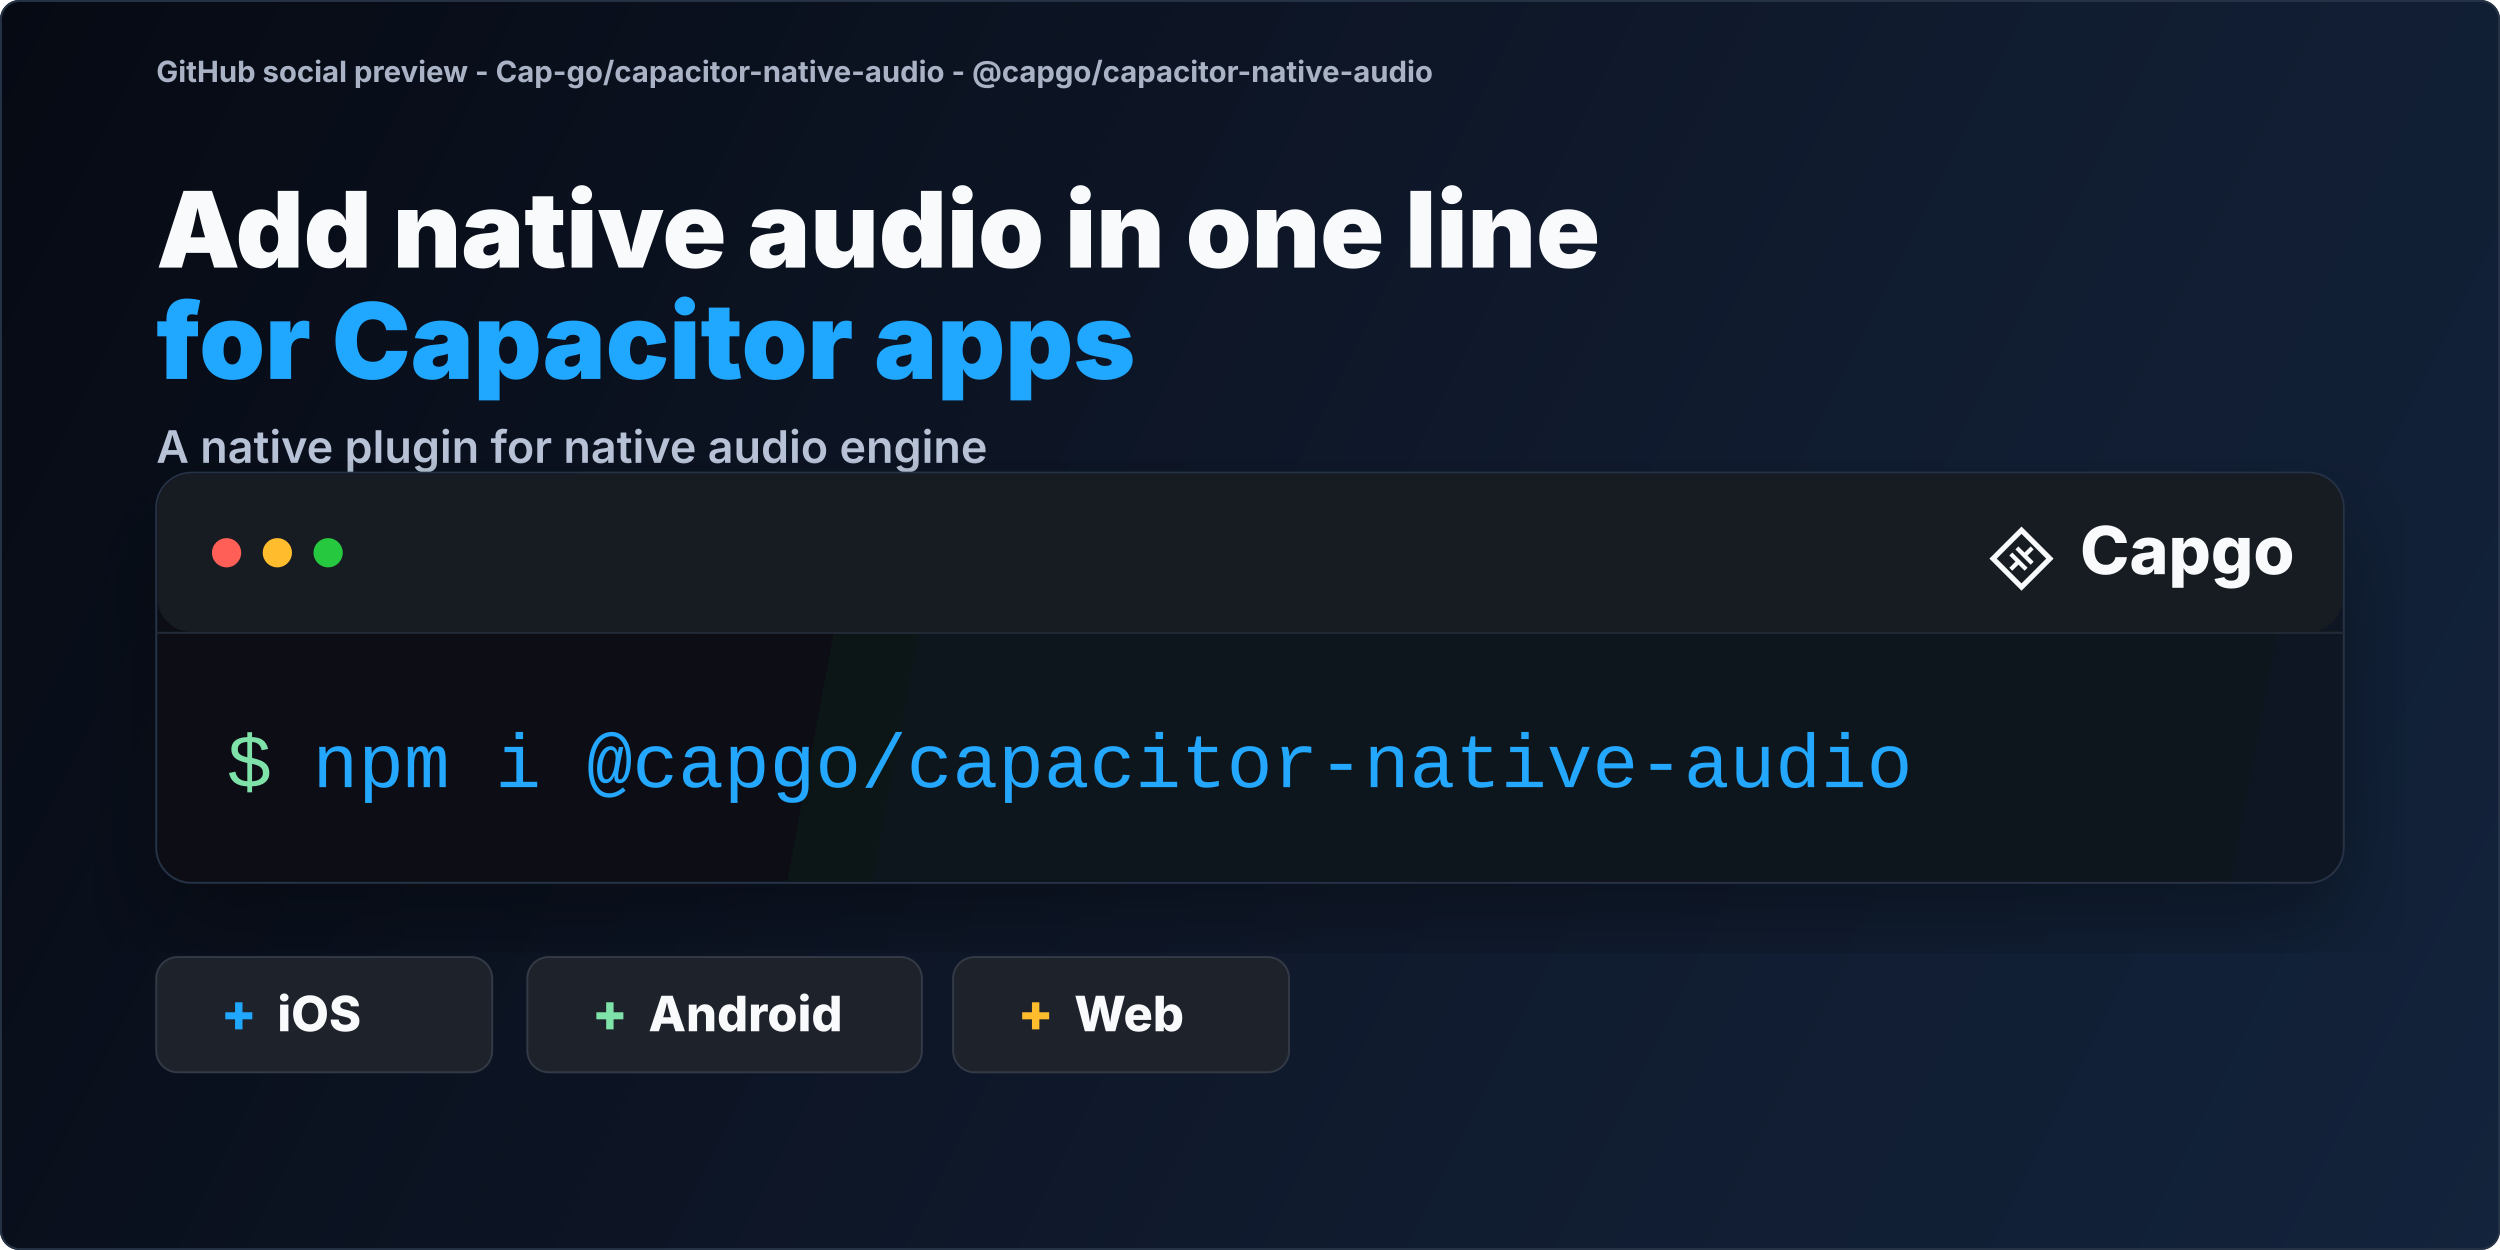
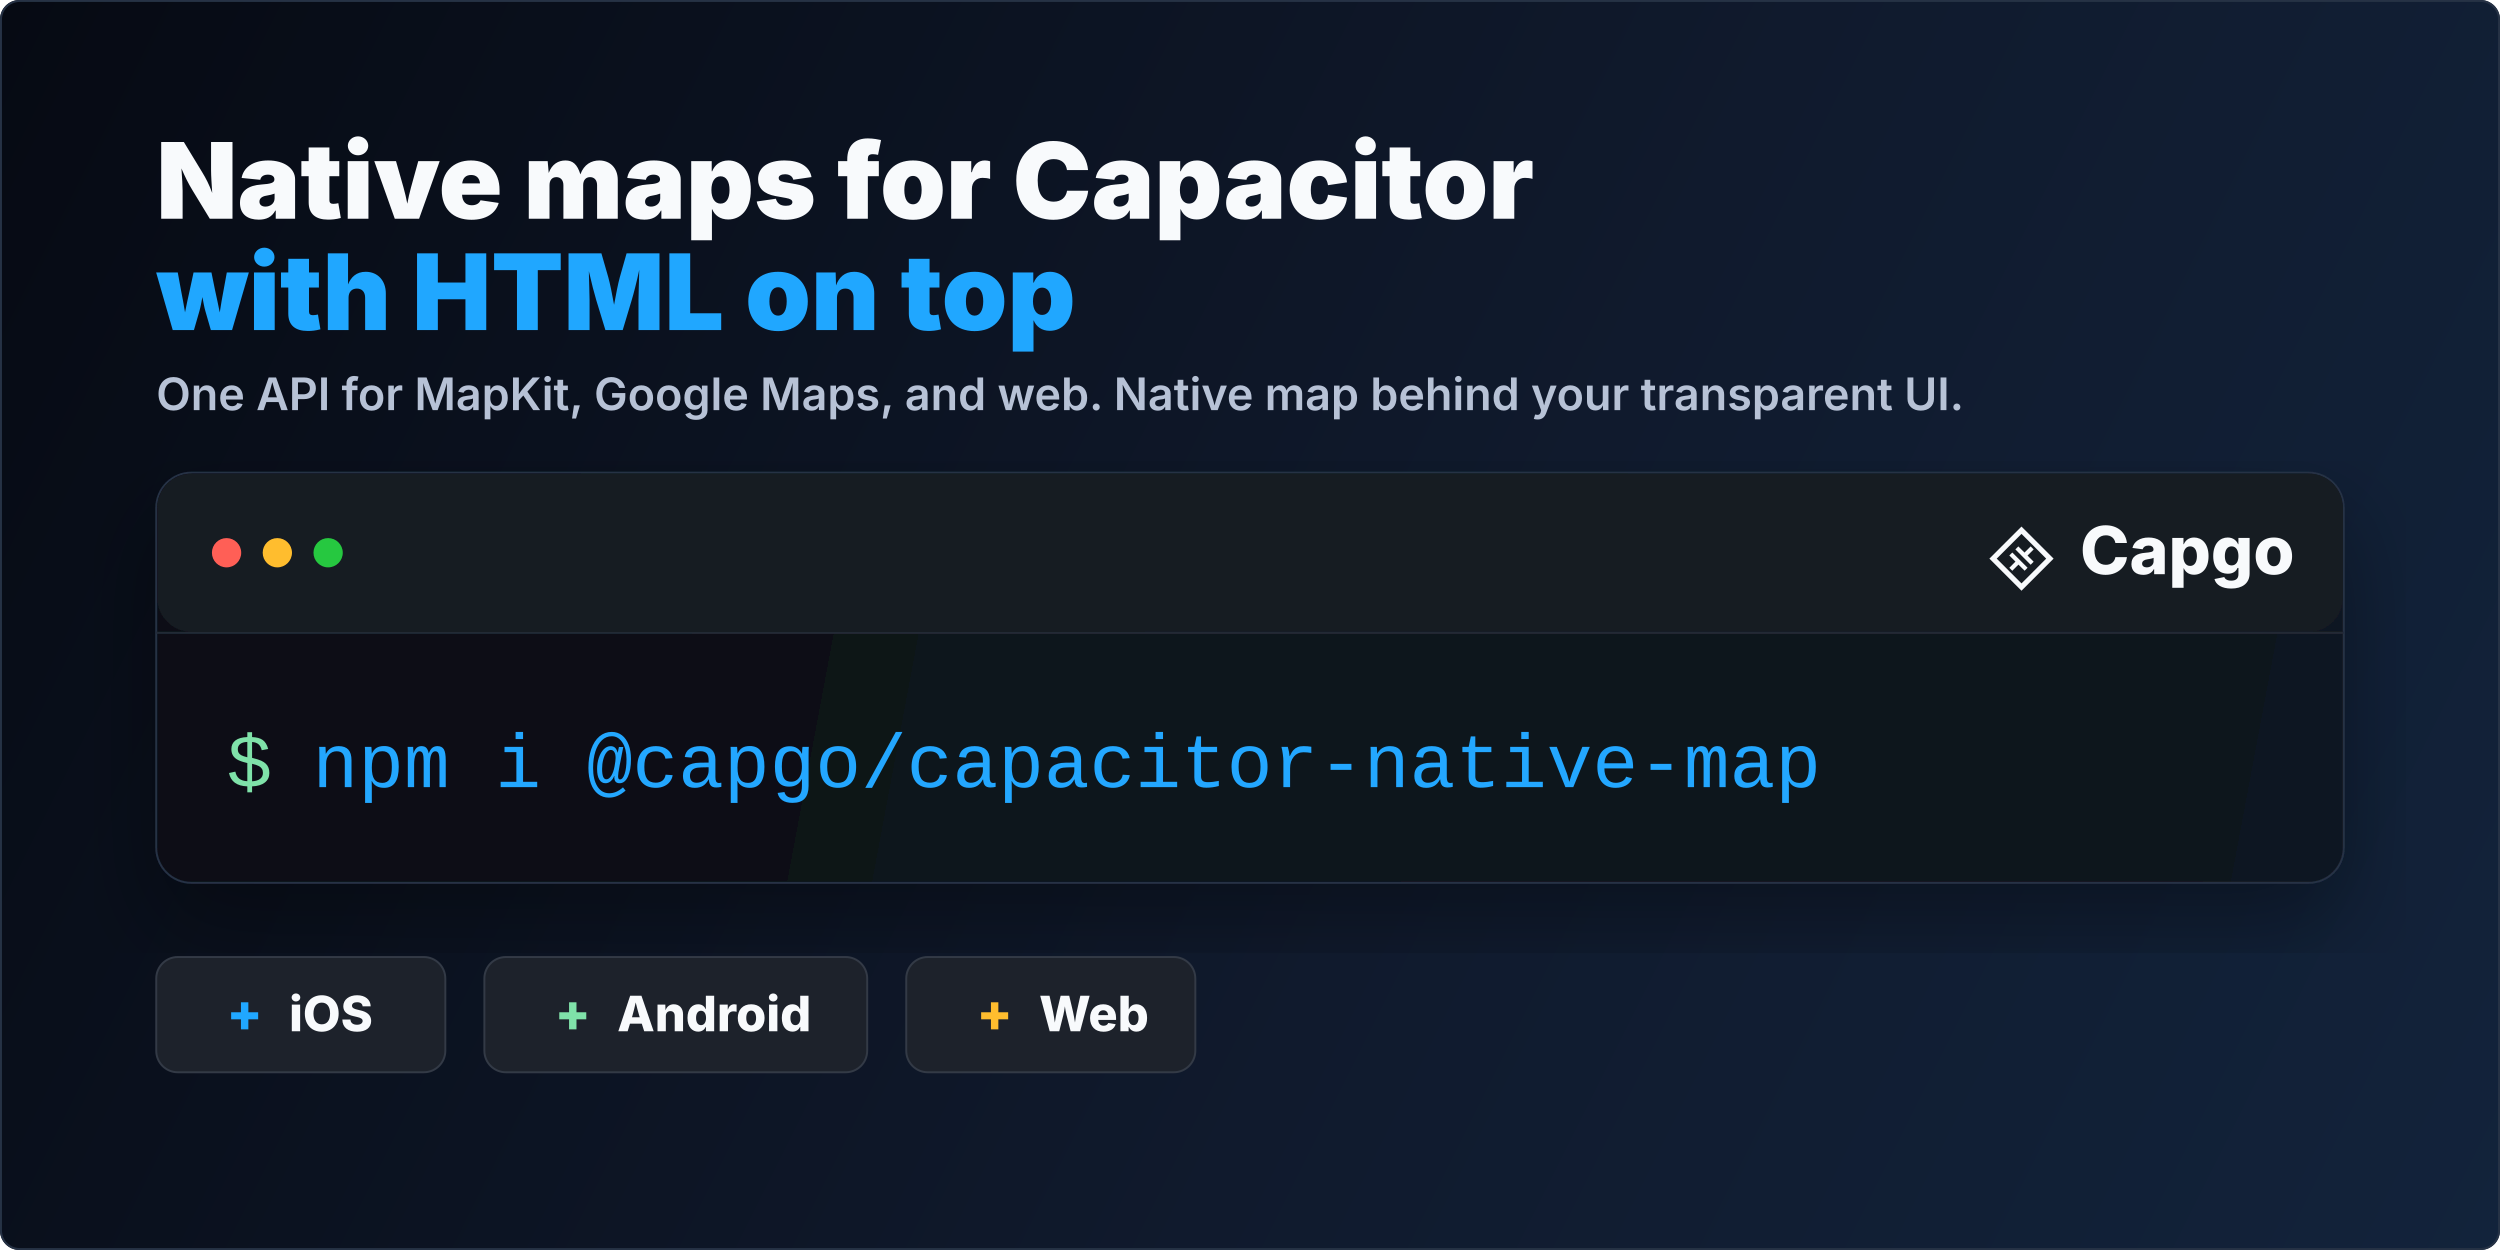
<svg xmlns="http://www.w3.org/2000/svg" width="1280" height="640" viewBox="0 0 1280 640" fill="none">
  <defs>
    <linearGradient id="background" x1="0" y1="0" x2="1280" y2="640" gradientUnits="userSpaceOnUse">
      <stop stop-color="#060A13" />
      <stop offset="0.58" stop-color="#101A2D" />
      <stop offset="1" stop-color="#12233B" />
    </linearGradient>
    <linearGradient id="panel" x1="80" y1="242" x2="1200" y2="452" gradientUnits="userSpaceOnUse">
      <stop stop-color="#0B0F16" />
      <stop offset="1" stop-color="#111720" />
    </linearGradient>
    <filter id="shadow" x="48" y="214" width="1184" height="274" color-interpolation-filters="sRGB" filterUnits="userSpaceOnUse">
      <feDropShadow dx="0" dy="22" stdDeviation="24" flood-color="#02050B" flood-opacity="0.35" />
    </filter>
-     <clipPath id="metaClip">
-       <rect x="80" y="24" width="1040" height="30" />
-     </clipPath>
    <clipPath id="headlineClip">
-       <rect x="80" y="78" width="1080" height="132" />
+       <rect x="80" y="48" width="1080" height="132" />
    </clipPath>
    <clipPath id="descriptionClip">
-       <rect x="80" y="212" width="980" height="42" />
+       <rect x="80" y="188" width="1040" height="48" />
    </clipPath>
    <clipPath id="commandClip">
      <rect x="160" y="360" width="990" height="72" />
    </clipPath>
-     <clipPath id="badge0Clip">
-       <rect x="62" y="16" width="120" height="34" />
-     </clipPath>
-     <clipPath id="badge1Clip">
-       <rect x="62" y="16" width="150" height="34" />
-     </clipPath>
-     <clipPath id="badge2Clip">
-       <rect x="62" y="16" width="120" height="34" />
-     </clipPath>
  </defs>
  <rect width="1280" height="640" rx="10" fill="url(#background)" />
  <rect x="0.5" y="0.5" width="1279" height="639" rx="9.5" stroke="#263245" />
-   <text x="80" y="42" clip-path="url(#metaClip)" fill="#A9B3C5" font-family="Inter, ui-sans-serif, system-ui, -apple-system, BlinkMacSystemFont, Segoe UI, sans-serif" font-size="15" font-weight="700" letter-spacing="0">
-     GitHub social preview - Cap-go/capacitor-native-audio - @capgo/capacitor-native-audio
-   </text>
  <g clip-path="url(#headlineClip)">
-     <text x="80" y="137" fill="#F8FAFC" font-family="Inter, ui-sans-serif, system-ui, -apple-system, BlinkMacSystemFont, Segoe UI, sans-serif" font-size="54" font-weight="850" letter-spacing="0">Add native audio in one line</text>
-     <text x="80" y="194" fill="#20A7FF" font-family="Inter, ui-sans-serif, system-ui, -apple-system, BlinkMacSystemFont, Segoe UI, sans-serif" font-size="54" font-weight="850" letter-spacing="0">for Capacitor apps</text>
+     <text x="80" y="112" fill="#F8FAFC" font-family="Inter, ui-sans-serif, system-ui, -apple-system, BlinkMacSystemFont, Segoe UI, sans-serif" font-size="54" font-weight="850" letter-spacing="0">Native maps for Capacitor</text>
+     <text x="80" y="169" fill="#20A7FF" font-family="Inter, ui-sans-serif, system-ui, -apple-system, BlinkMacSystemFont, Segoe UI, sans-serif" font-size="54" font-weight="850" letter-spacing="0">with HTML on top</text>
  </g>
-   <text x="80" y="237" clip-path="url(#descriptionClip)" fill="#B7C2D6" font-family="Inter, ui-sans-serif, system-ui, -apple-system, BlinkMacSystemFont, Segoe UI, sans-serif" font-size="23" font-weight="600" letter-spacing="0">
-     A native plugin for native audio engine
+   <text x="80" y="210" clip-path="url(#descriptionClip)" fill="#B7C2D6" font-family="Inter, ui-sans-serif, system-ui, -apple-system, BlinkMacSystemFont, Segoe UI, sans-serif" font-size="23" font-weight="600" letter-spacing="0">
+     One API for MapKit, Google Maps, and web. Native map behind your transparent UI.
  </text>
  <g filter="url(#shadow)">
    <rect x="80" y="242" width="1120" height="210" rx="18" fill="url(#panel)" stroke="#253044" />
    <rect x="80.5" y="242.5" width="1119" height="81" rx="17.5" fill="#151A21" />
    <path d="M80 324H1200" stroke="#242B36" />
    <circle cx="116" cy="283" r="7.5" fill="#FF5F57" />
    <circle cx="142" cy="283" r="7.5" fill="#FFBD2E" />
    <circle cx="168" cy="283" r="7.5" fill="#28C840" />
  </g>
  <g transform="translate(1018 269)">
    <g transform="scale(0.03320312)">
      <path fill="#F8FAFC" d="M264.2 265.3 17 512.5 264.5 760 512 1007.5 759.5 760 1007 512.5 759.8 265.3C623.8 129.3 512.3 18 512 18c-.3 0-111.8 111.3-247.8 247.3zm438.5 55.9C807.4 425.9 893 511.9 893 512.5c0 .5-85.7 86.7-190.5 191.5L512 894.5l-191-191-191-191 190.7-190.7c105-105 191-190.8 191.3-190.8.3 0 86.1 85.6 190.7 190.2z" />
      <path fill="#F8FAFC" d="M440.8 347c-12.6 12.6-22.8 23.3-22.8 23.7 0 .5 53 53.7 117.8 118.4l117.7 117.7 23.2-23.3 23.1-23.2-47.4-47.4-47.4-47.4 47.5-47.5 47.5-47.5-23.3-23.3-23.2-23.2-47.5 47.5-47.5 47.5-47.5-47.4-47.5-47.5-22.7 22.9zM347 441.2 324.5 464l47.3 47.3 47.2 47.2-47.4 47.7-47.3 47.6 23 23 23 23 47.5-47.5 47.5-47.5 47.3 47.3c26 26 47.5 47.1 47.8 46.9 6.6-6.3 45.6-45.5 45.6-45.9 0-1.2-234.5-235.1-235.5-234.9-.6 0-11.1 10.4-23.5 23z" />
    </g>
    <text x="47" y="25" fill="#F8FAFC" font-family="Inter, ui-sans-serif, system-ui, -apple-system, BlinkMacSystemFont, Segoe UI, sans-serif" font-size="34" font-weight="760" letter-spacing="0">Capgo</text>
  </g>
  <text x="116" y="403" fill="#7FE2A9" font-family="SFMono-Regular, Fira Code, Consolas, Liberation Mono, monospace" font-size="39" letter-spacing="0">$</text>
  <text x="160" y="403" clip-path="url(#commandClip)" fill="#23A7FF" font-family="SFMono-Regular, Fira Code, Consolas, Liberation Mono, monospace" font-size="39" letter-spacing="0">
-     npm i @capgo/capacitor-native-audio
+     npm i @capgo/capacitor-native-map
  </text>
  <g transform="translate(80 490)">
-     <rect width="172" height="59" rx="11" fill="#1D222B" stroke="#333A46" />
-     <text x="33" y="38" fill="#20A7FF" font-family="Inter, ui-sans-serif, system-ui, sans-serif" font-size="27" font-weight="760">+</text>
-     <text x="62" y="38" clip-path="url(#badge0Clip)" fill="#F8FAFC" font-family="Inter, ui-sans-serif, system-ui, sans-serif" font-size="25" font-weight="760" letter-spacing="0">iOS</text>
+     <rect width="148" height="59" rx="11" fill="#1D222B" stroke="#333A46" />
+     <text x="36" y="38" fill="#20A7FF" font-family="Inter, ui-sans-serif, system-ui, sans-serif" font-size="27" font-weight="760">+</text>
+     <text x="68" y="38" fill="#F8FAFC" font-family="Inter, ui-sans-serif, system-ui, sans-serif" font-size="25" font-weight="760" letter-spacing="0">iOS</text>
  </g>
-   <g transform="translate(270 490)">
-     <rect width="202" height="59" rx="11" fill="#1D222B" stroke="#333A46" />
-     <text x="33" y="38" fill="#7FE2A9" font-family="Inter, ui-sans-serif, system-ui, sans-serif" font-size="27" font-weight="760">+</text>
-     <text x="62" y="38" clip-path="url(#badge1Clip)" fill="#F8FAFC" font-family="Inter, ui-sans-serif, system-ui, sans-serif" font-size="25" font-weight="760" letter-spacing="0">Android</text>
+   <g transform="translate(248 490)">
+     <rect width="196" height="59" rx="11" fill="#1D222B" stroke="#333A46" />
+     <text x="36" y="38" fill="#7FE2A9" font-family="Inter, ui-sans-serif, system-ui, sans-serif" font-size="27" font-weight="760">+</text>
+     <text x="68" y="38" fill="#F8FAFC" font-family="Inter, ui-sans-serif, system-ui, sans-serif" font-size="25" font-weight="760" letter-spacing="0">Android</text>
  </g>
-   <g transform="translate(488 490)">
-     <rect width="172" height="59" rx="11" fill="#1D222B" stroke="#333A46" />
-     <text x="33" y="38" fill="#FFBD2E" font-family="Inter, ui-sans-serif, system-ui, sans-serif" font-size="27" font-weight="760">+</text>
-     <text x="62" y="38" clip-path="url(#badge2Clip)" fill="#F8FAFC" font-family="Inter, ui-sans-serif, system-ui, sans-serif" font-size="25" font-weight="760" letter-spacing="0">Web</text>
+   <g transform="translate(464 490)">
+     <rect width="148" height="59" rx="11" fill="#1D222B" stroke="#333A46" />
+     <text x="36" y="38" fill="#FFBD2E" font-family="Inter, ui-sans-serif, system-ui, sans-serif" font-size="27" font-weight="760">+</text>
+     <text x="68" y="38" fill="#F8FAFC" font-family="Inter, ui-sans-serif, system-ui, sans-serif" font-size="25" font-weight="760" letter-spacing="0">Web</text>
  </g>
</svg>
